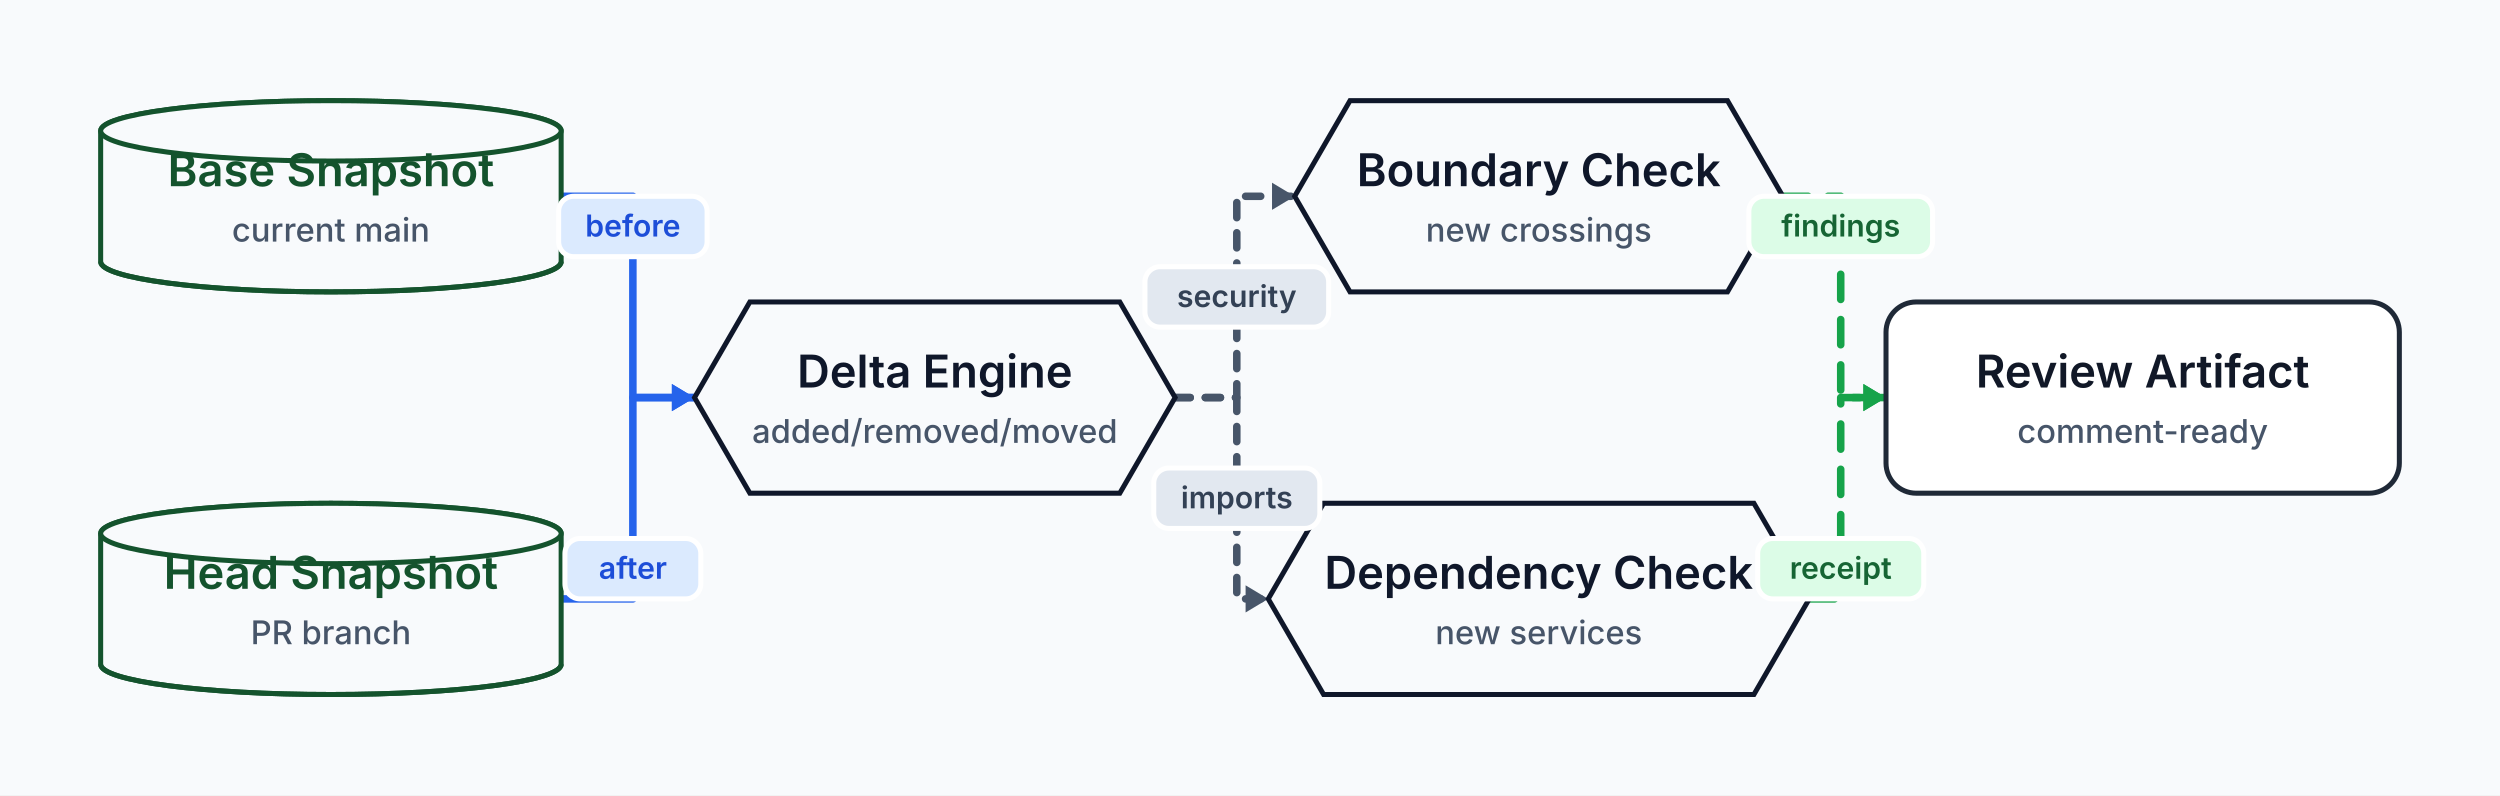
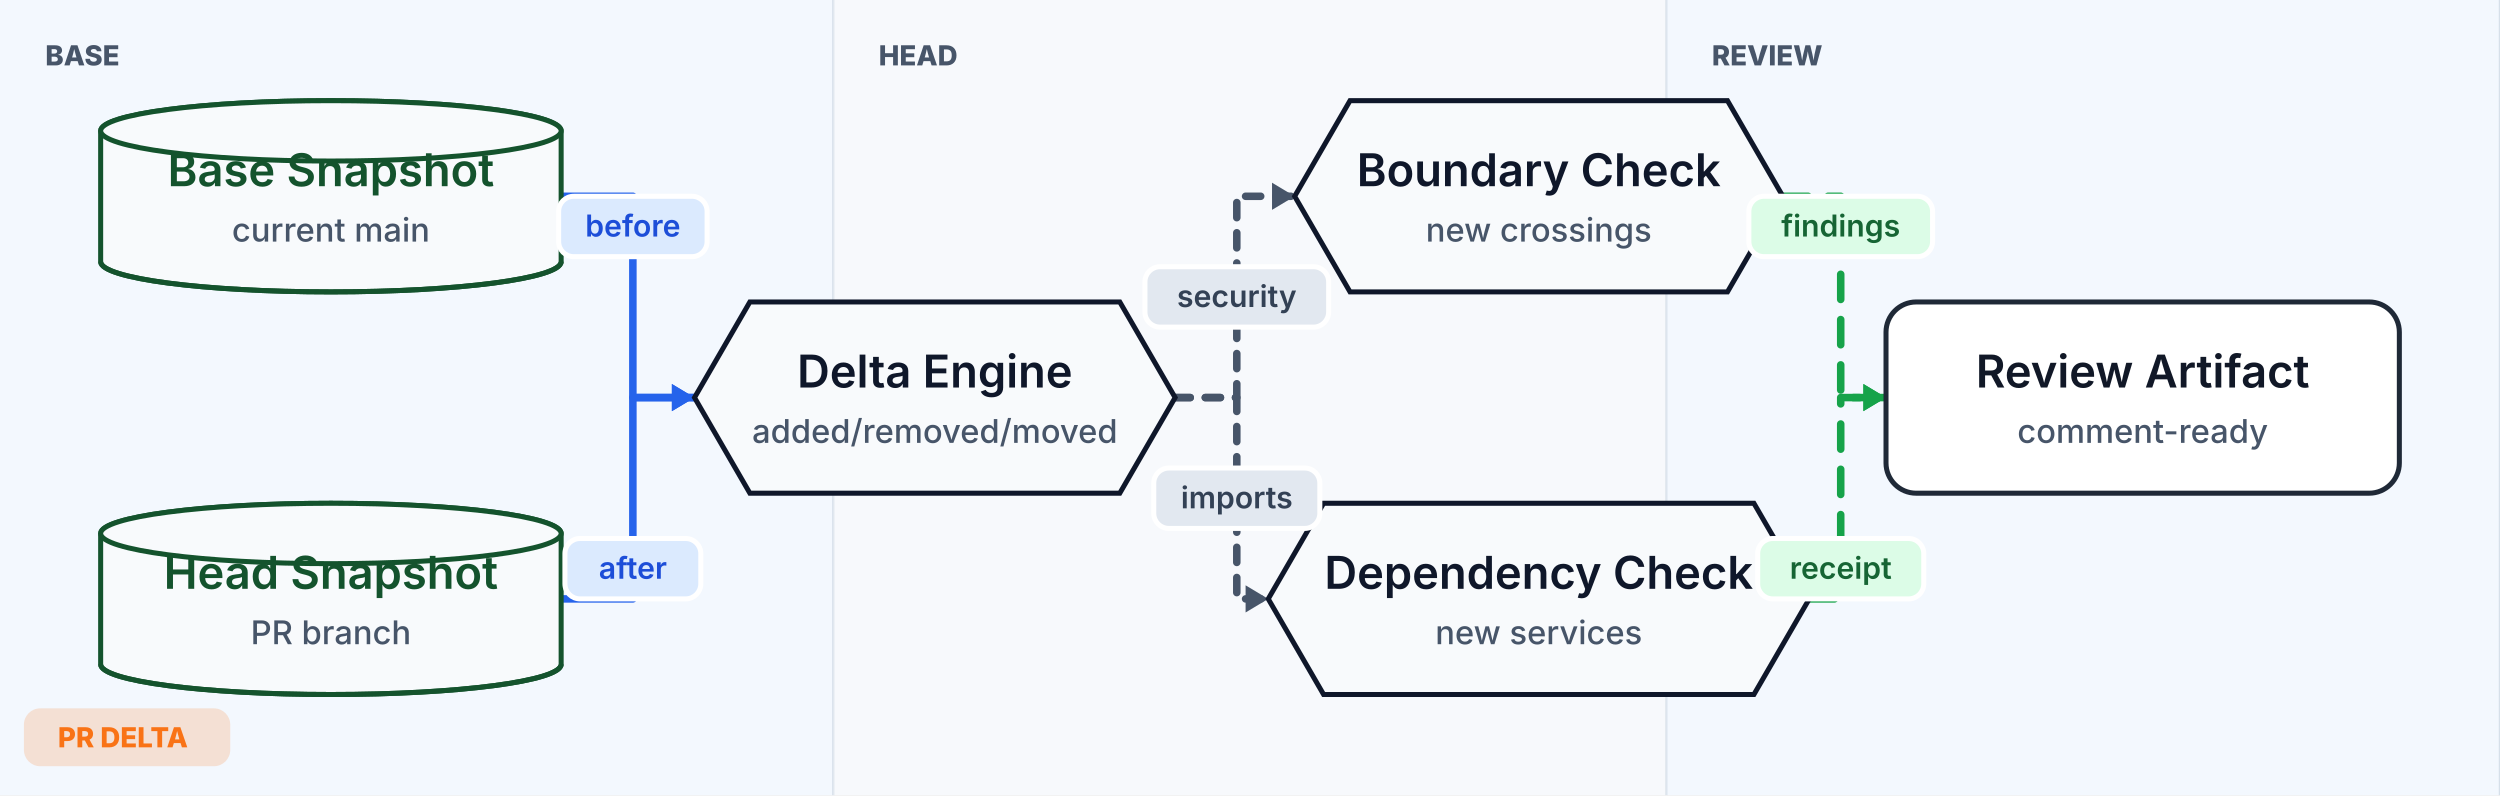
<svg xmlns="http://www.w3.org/2000/svg" width="993.5" height="316.0" viewBox="-11.5 82.0 993.5 316.0" role="img" aria-label="PR Delta Review Map">
  <defs>
    <pattern id="grid" width="120" height="80" patternUnits="userSpaceOnUse">
      <path d="M 120 0 L 0 0 0 80" fill="none" stroke="#e5e7eb" stroke-width="1" />
    </pattern>
  </defs>
  <rect x="-11.5" y="82.0" width="993.5" height="316.0" fill="#f8fafc" />
+   <g id="mode-backdrop">
+     <rect x="-11.5" y="82.0" width="331.2" height="316.0" fill="#eef6ff" opacity="0.55" />
+     <line x1="319.7" y1="82.0" x2="319.7" y2="398.0" stroke="#cbd5e1" stroke-width="1" opacity="0.7" />
+     <text x="6.5" y="108.0" font-family="Inter, ui-sans-serif, system-ui, -apple-system, BlinkMacSystemFont, 'Segoe UI', sans-serif" font-size="11" font-weight="800" fill="#475569">BASE</text>
+     <rect x="319.7" y="82.0" width="331.2" height="316.0" fill="#f6f8fb" opacity="0.55" />
+     <line x1="650.8" y1="82.0" x2="650.8" y2="398.0" stroke="#cbd5e1" stroke-width="1" opacity="0.7" />
+     <text x="337.7" y="108.0" font-family="Inter, ui-sans-serif, system-ui, -apple-system, BlinkMacSystemFont, 'Segoe UI', sans-serif" font-size="11" font-weight="800" fill="#475569">HEAD</text>
+     <rect x="650.8" y="82.0" width="331.2" height="316.0" fill="#eef6ff" opacity="0.55" />
+     <line x1="982.0" y1="82.0" x2="982.0" y2="398.0" stroke="#cbd5e1" stroke-width="1" opacity="0.7" />
+     <text x="668.8" y="108.0" font-family="Inter, ui-sans-serif, system-ui, -apple-system, BlinkMacSystemFont, 'Segoe UI', sans-serif" font-size="11" font-weight="800" fill="#475569">REVIEW</text>
+     <rect x="-1.5" y="364.0" width="81.0" height="22" rx="6" fill="#f97316" opacity="0.18" stroke="#f97316" stroke-width="1" />
+     <text x="11.5" y="379.0" font-family="Inter, ui-sans-serif, system-ui, -apple-system, BlinkMacSystemFont, 'Segoe UI', sans-serif" font-size="11" font-weight="800" fill="#f97316">PR DELTA</text>
+   </g>
  <g id="arrows">
    <path d="M 211.5 160.0 L 240.0 160.0 L 240.0 240.0 L 264.5 240.0" fill="none" stroke="#2563eb" stroke-width="3" stroke-linejoin="round" stroke-linecap="round" />
    <polygon points="255.5,234.6 264.5,240.0 255.5,245.4" fill="#2563eb" />
    <path d="M 211.5 320.0 L 240.0 320.0 L 240.0 240.0 L 264.5 240.0" fill="none" stroke="#2563eb" stroke-width="3" stroke-linejoin="round" stroke-linecap="round" />
    <polygon points="255.5,234.6 264.5,240.0 255.5,245.4" fill="#2563eb" />
    <path d="M 455.5 240.0 L 480.0 240.0 L 480.0 160.0 L 503.0 160.0" fill="none" stroke="#475569" stroke-width="3" stroke-linejoin="round" stroke-linecap="round" stroke-dasharray="6 6" />
    <polygon points="494.0,154.6 503.0,160.0 494.0,165.4" fill="#475569" />
    <path d="M 455.5 240.0 L 480.0 240.0 L 480.0 320.0 L 492.5 320.0" fill="none" stroke="#475569" stroke-width="3" stroke-linejoin="round" stroke-linecap="round" stroke-dasharray="6 6" />
    <polygon points="483.5,314.6 492.5,320.0 483.5,325.4" fill="#475569" />
    <path d="M 697.0 160.0 L 720.0 160.0 L 720.0 240.0 L 738.0 240.0" fill="none" stroke="#16a34a" stroke-width="3" stroke-linejoin="round" stroke-linecap="round" stroke-dasharray="10 8" />
    <polygon points="729.0,234.6 738.0,240.0 729.0,245.4" fill="#16a34a" />
    <path d="M 707.5 320.0 L 720.0 320.0 L 720.0 240.0 L 738.0 240.0" fill="none" stroke="#16a34a" stroke-width="3" stroke-linejoin="round" stroke-linecap="round" stroke-dasharray="10 8" />
    <polygon points="729.0,234.6 738.0,240.0 729.0,245.4" fill="#16a34a" />
  </g>
  <g id="nodes">
    <path d="M 28.5 134.0 A 91.5 12.0 0 0 1 211.5 134.0 L 211.5 186.0 A 91.5 12.0 0 0 1 28.5 186.0 Z" fill="#f8fafc" stroke="#14532d" stroke-width="2" />
    <ellipse cx="120.0" cy="134.0" rx="91.5" ry="12.0" fill="#f8fafc" stroke="#14532d" stroke-width="2" />
    <path d="M 28.5 186.0 A 91.5 12.0 0 0 0 211.5 186.0" fill="none" stroke="#14532d" stroke-width="2" />
    <path d="M 28.5 294.0 A 91.5 12.0 0 0 1 211.5 294.0 L 211.5 346.0 A 91.5 12.0 0 0 1 28.5 346.0 Z" fill="#f8fafc" stroke="#14532d" stroke-width="2" />
    <ellipse cx="120.0" cy="294.0" rx="91.5" ry="12.0" fill="#f8fafc" stroke="#14532d" stroke-width="2" />
    <path d="M 28.5 346.0 A 91.5 12.0 0 0 0 211.5 346.0" fill="none" stroke="#14532d" stroke-width="2" />
    <polygon points="286.5,202.0 433.5,202.0 455.5,240.0 433.5,278.0 286.5,278.0 264.5,240.0" fill="#f8fafc" stroke="#0f172a" stroke-width="2" />
    <polygon points="525.0,122.0 675.0,122.0 697.0,160.0 675.0,198.0 525.0,198.0 503.0,160.0" fill="#f8fafc" stroke="#0f172a" stroke-width="2" />
    <polygon points="514.5,282.0 685.5,282.0 707.5,320.0 685.5,358.0 514.5,358.0 492.5,320.0" fill="#f8fafc" stroke="#0f172a" stroke-width="2" />
    <rect x="738.0" y="202.0" width="204.0" height="76.0" rx="12" fill="#ffffff" stroke="#1f2937" stroke-width="2" />
  </g>
  <g id="labels">
    <rect x="210.5" y="160.0" width="59.0" height="24.0" rx="6" fill="#dbeafe" stroke="#ffffff" stroke-width="2" />
    <text x="240.0" y="176.0" text-anchor="middle" font-family="Inter, ui-sans-serif, system-ui, -apple-system, BlinkMacSystemFont, 'Segoe UI', sans-serif" font-size="12" font-weight="600" fill="#1d4ed8">before</text>
    <rect x="213.0" y="296.0" width="54.0" height="24.0" rx="6" fill="#dbeafe" stroke="#ffffff" stroke-width="2" />
    <text x="240.0" y="312.0" text-anchor="middle" font-family="Inter, ui-sans-serif, system-ui, -apple-system, BlinkMacSystemFont, 'Segoe UI', sans-serif" font-size="12" font-weight="600" fill="#1d4ed8">after</text>
    <rect x="443.5" y="188.0" width="73.0" height="24.0" rx="6" fill="#e2e8f0" stroke="#ffffff" stroke-width="2" />
    <text x="480.0" y="204.0" text-anchor="middle" font-family="Inter, ui-sans-serif, system-ui, -apple-system, BlinkMacSystemFont, 'Segoe UI', sans-serif" font-size="12" font-weight="600" fill="#334155">security</text>
    <rect x="447.0" y="268.0" width="66.0" height="24.0" rx="6" fill="#e2e8f0" stroke="#ffffff" stroke-width="2" />
    <text x="480.0" y="284.0" text-anchor="middle" font-family="Inter, ui-sans-serif, system-ui, -apple-system, BlinkMacSystemFont, 'Segoe UI', sans-serif" font-size="12" font-weight="600" fill="#334155">imports</text>
    <rect x="683.5" y="160.0" width="73.0" height="24.0" rx="6" fill="#dcfce7" stroke="#ffffff" stroke-width="2" />
    <text x="720.0" y="176.0" text-anchor="middle" font-family="Inter, ui-sans-serif, system-ui, -apple-system, BlinkMacSystemFont, 'Segoe UI', sans-serif" font-size="12" font-weight="600" fill="#166534">findings</text>
    <rect x="687.0" y="296.0" width="66.0" height="24.0" rx="6" fill="#dcfce7" stroke="#ffffff" stroke-width="2" />
    <text x="720.0" y="312.0" text-anchor="middle" font-family="Inter, ui-sans-serif, system-ui, -apple-system, BlinkMacSystemFont, 'Segoe UI', sans-serif" font-size="12" font-weight="600" fill="#166534">receipt</text>
    <text x="120.0" y="156.0" text-anchor="middle" font-family="Inter, ui-sans-serif, system-ui, -apple-system, BlinkMacSystemFont, 'Segoe UI', sans-serif" font-size="18" font-weight="600" fill="#14532d">Base Snapshot</text>
    <text x="120.0" y="178.0" text-anchor="middle" font-family="Inter, ui-sans-serif, system-ui, -apple-system, BlinkMacSystemFont, 'Segoe UI', sans-serif" font-size="13" font-weight="500" fill="#475569">current main</text>
    <text x="120.0" y="316.0" text-anchor="middle" font-family="Inter, ui-sans-serif, system-ui, -apple-system, BlinkMacSystemFont, 'Segoe UI', sans-serif" font-size="18" font-weight="600" fill="#14532d">Head Snapshot</text>
    <text x="120.0" y="338.0" text-anchor="middle" font-family="Inter, ui-sans-serif, system-ui, -apple-system, BlinkMacSystemFont, 'Segoe UI', sans-serif" font-size="13" font-weight="500" fill="#475569">PR branch</text>
    <text x="360.0" y="236.0" text-anchor="middle" font-family="Inter, ui-sans-serif, system-ui, -apple-system, BlinkMacSystemFont, 'Segoe UI', sans-serif" font-size="18" font-weight="600" fill="#0f172a">Delta Engine</text>
    <text x="360.0" y="258.0" text-anchor="middle" font-family="Inter, ui-sans-serif, system-ui, -apple-system, BlinkMacSystemFont, 'Segoe UI', sans-serif" font-size="13" font-weight="500" fill="#475569">added/removed/moved</text>
    <text x="600.0" y="156.0" text-anchor="middle" font-family="Inter, ui-sans-serif, system-ui, -apple-system, BlinkMacSystemFont, 'Segoe UI', sans-serif" font-size="18" font-weight="600" fill="#0f172a">Boundary Check</text>
    <text x="600.0" y="178.0" text-anchor="middle" font-family="Inter, ui-sans-serif, system-ui, -apple-system, BlinkMacSystemFont, 'Segoe UI', sans-serif" font-size="13" font-weight="500" fill="#475569">new crossings</text>
    <text x="600.0" y="316.0" text-anchor="middle" font-family="Inter, ui-sans-serif, system-ui, -apple-system, BlinkMacSystemFont, 'Segoe UI', sans-serif" font-size="18" font-weight="600" fill="#0f172a">Dependency Check</text>
    <text x="600.0" y="338.0" text-anchor="middle" font-family="Inter, ui-sans-serif, system-ui, -apple-system, BlinkMacSystemFont, 'Segoe UI', sans-serif" font-size="13" font-weight="500" fill="#475569">new services</text>
    <text x="840.0" y="236.0" text-anchor="middle" font-family="Inter, ui-sans-serif, system-ui, -apple-system, BlinkMacSystemFont, 'Segoe UI', sans-serif" font-size="18" font-weight="600" fill="#111827">Review Artifact</text>
    <text x="840.0" y="258.0" text-anchor="middle" font-family="Inter, ui-sans-serif, system-ui, -apple-system, BlinkMacSystemFont, 'Segoe UI', sans-serif" font-size="13" font-weight="500" fill="#475569">comment-ready</text>
  </g>
</svg>
